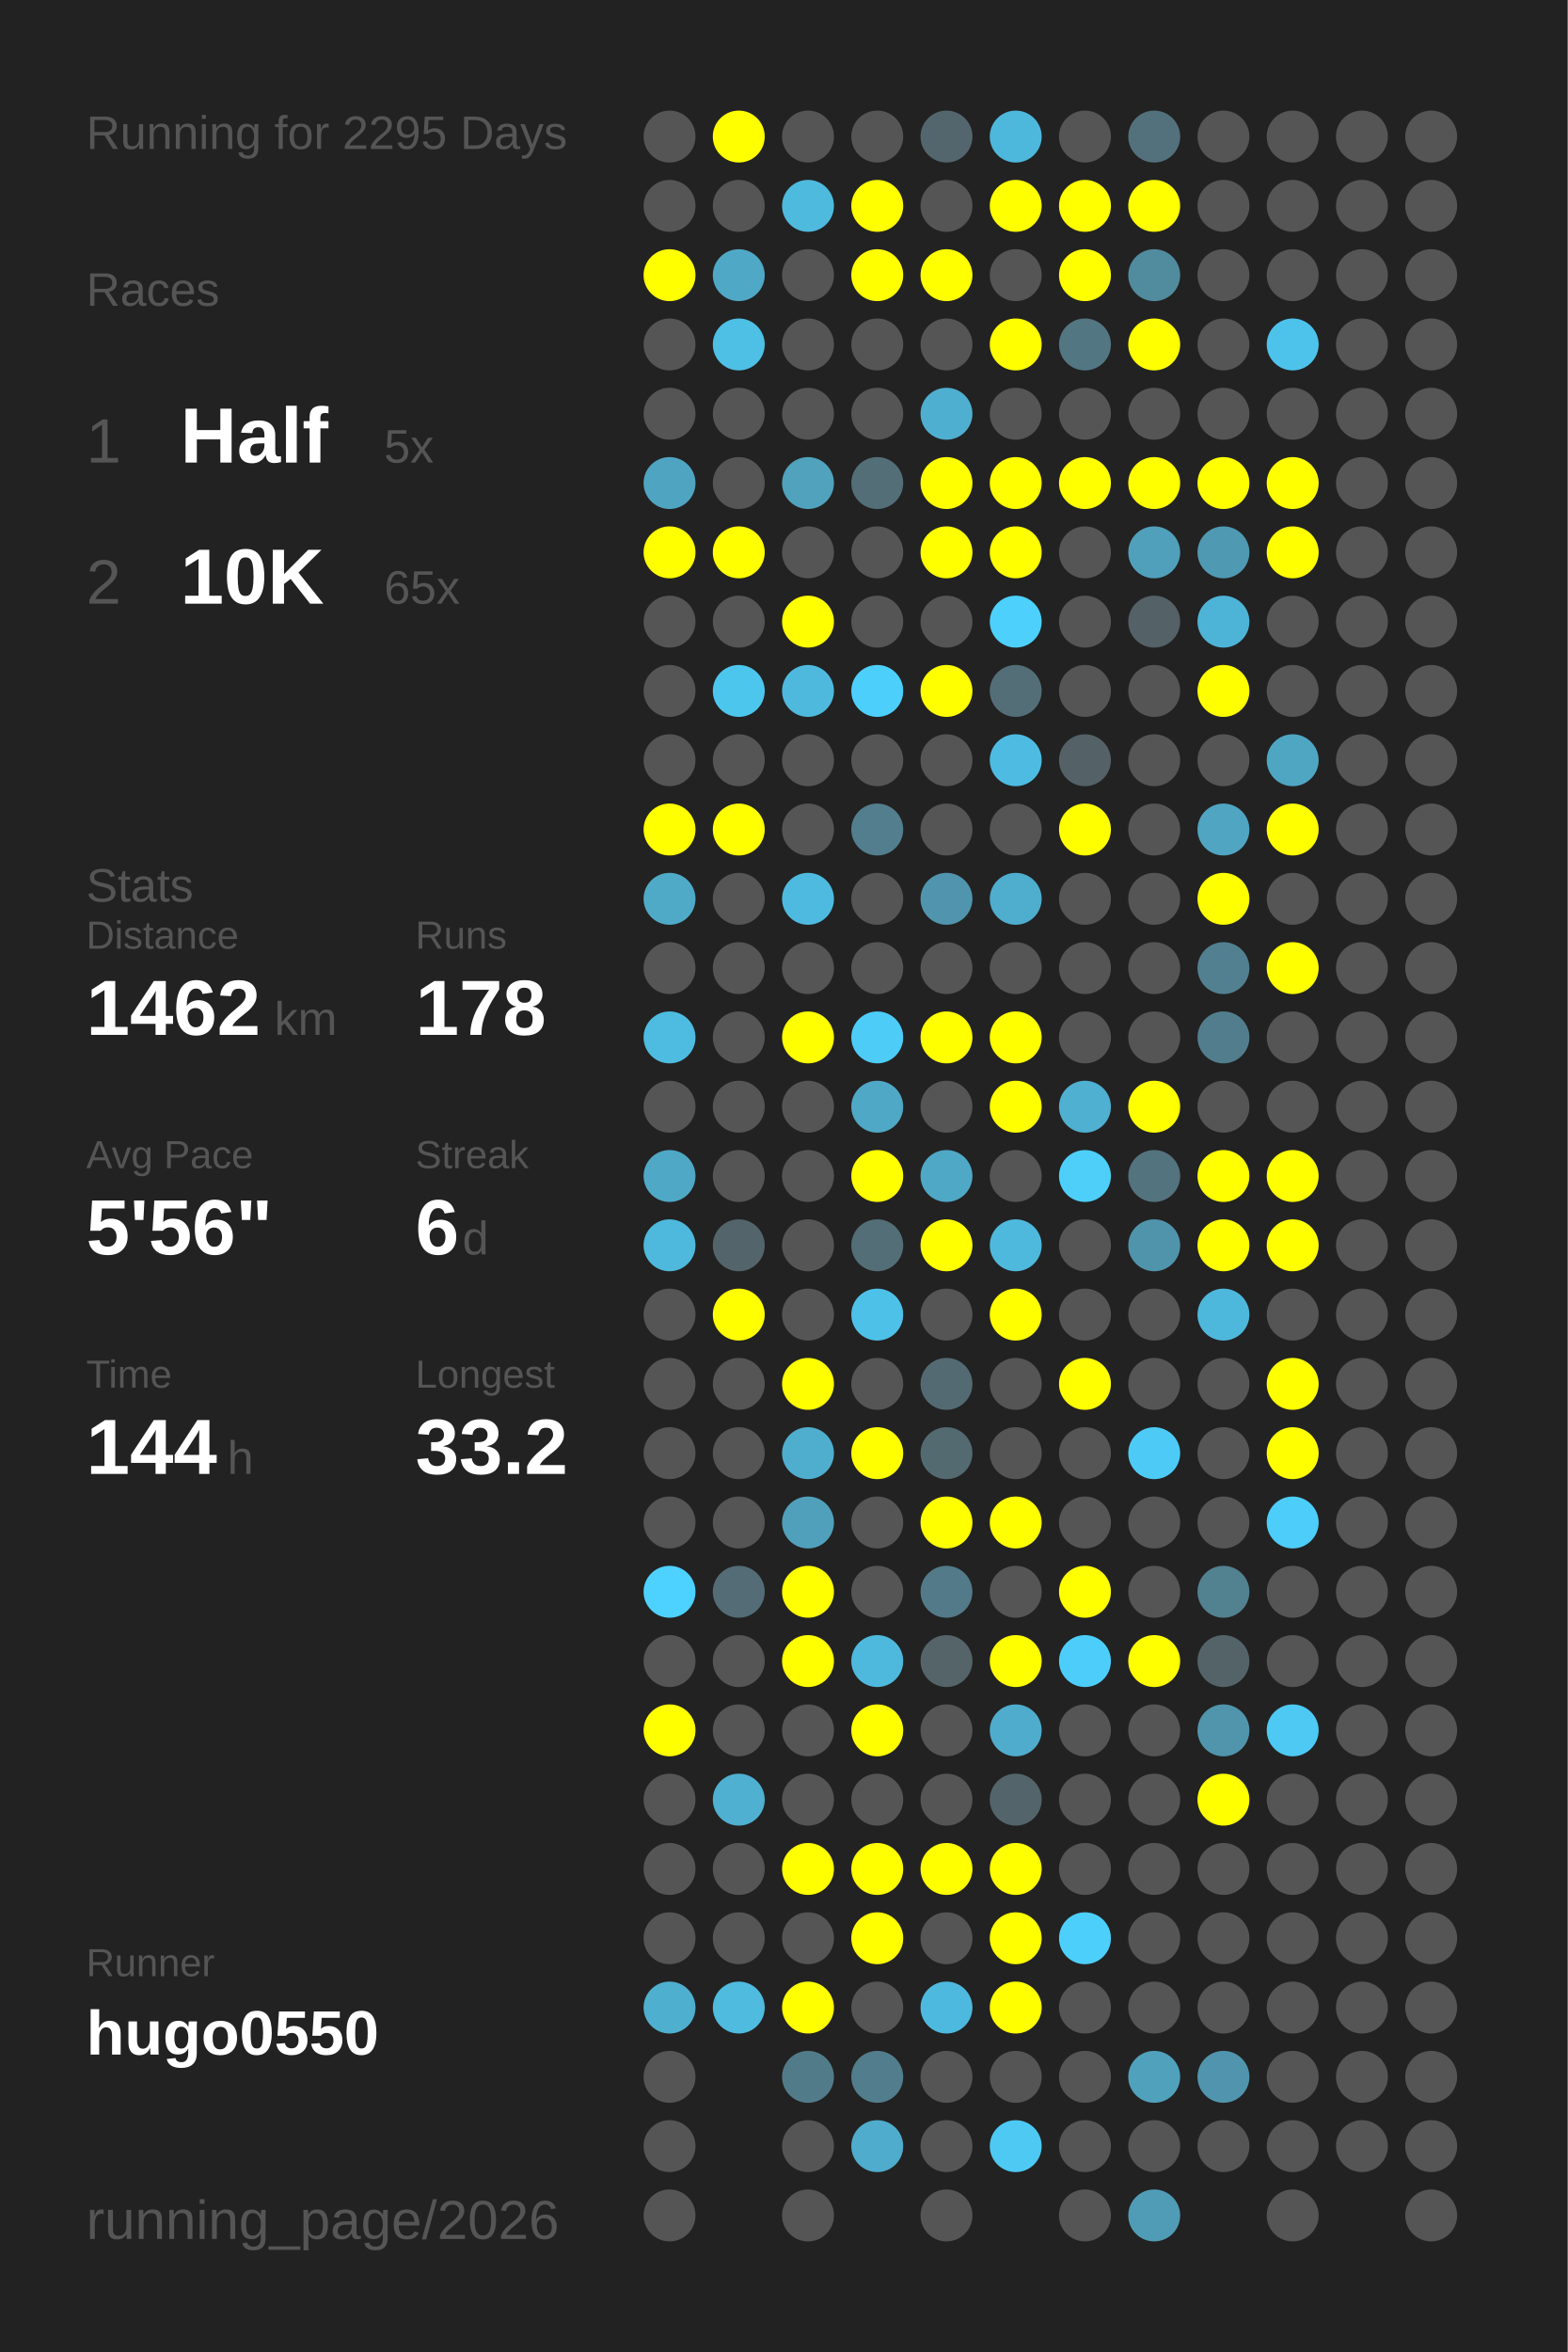
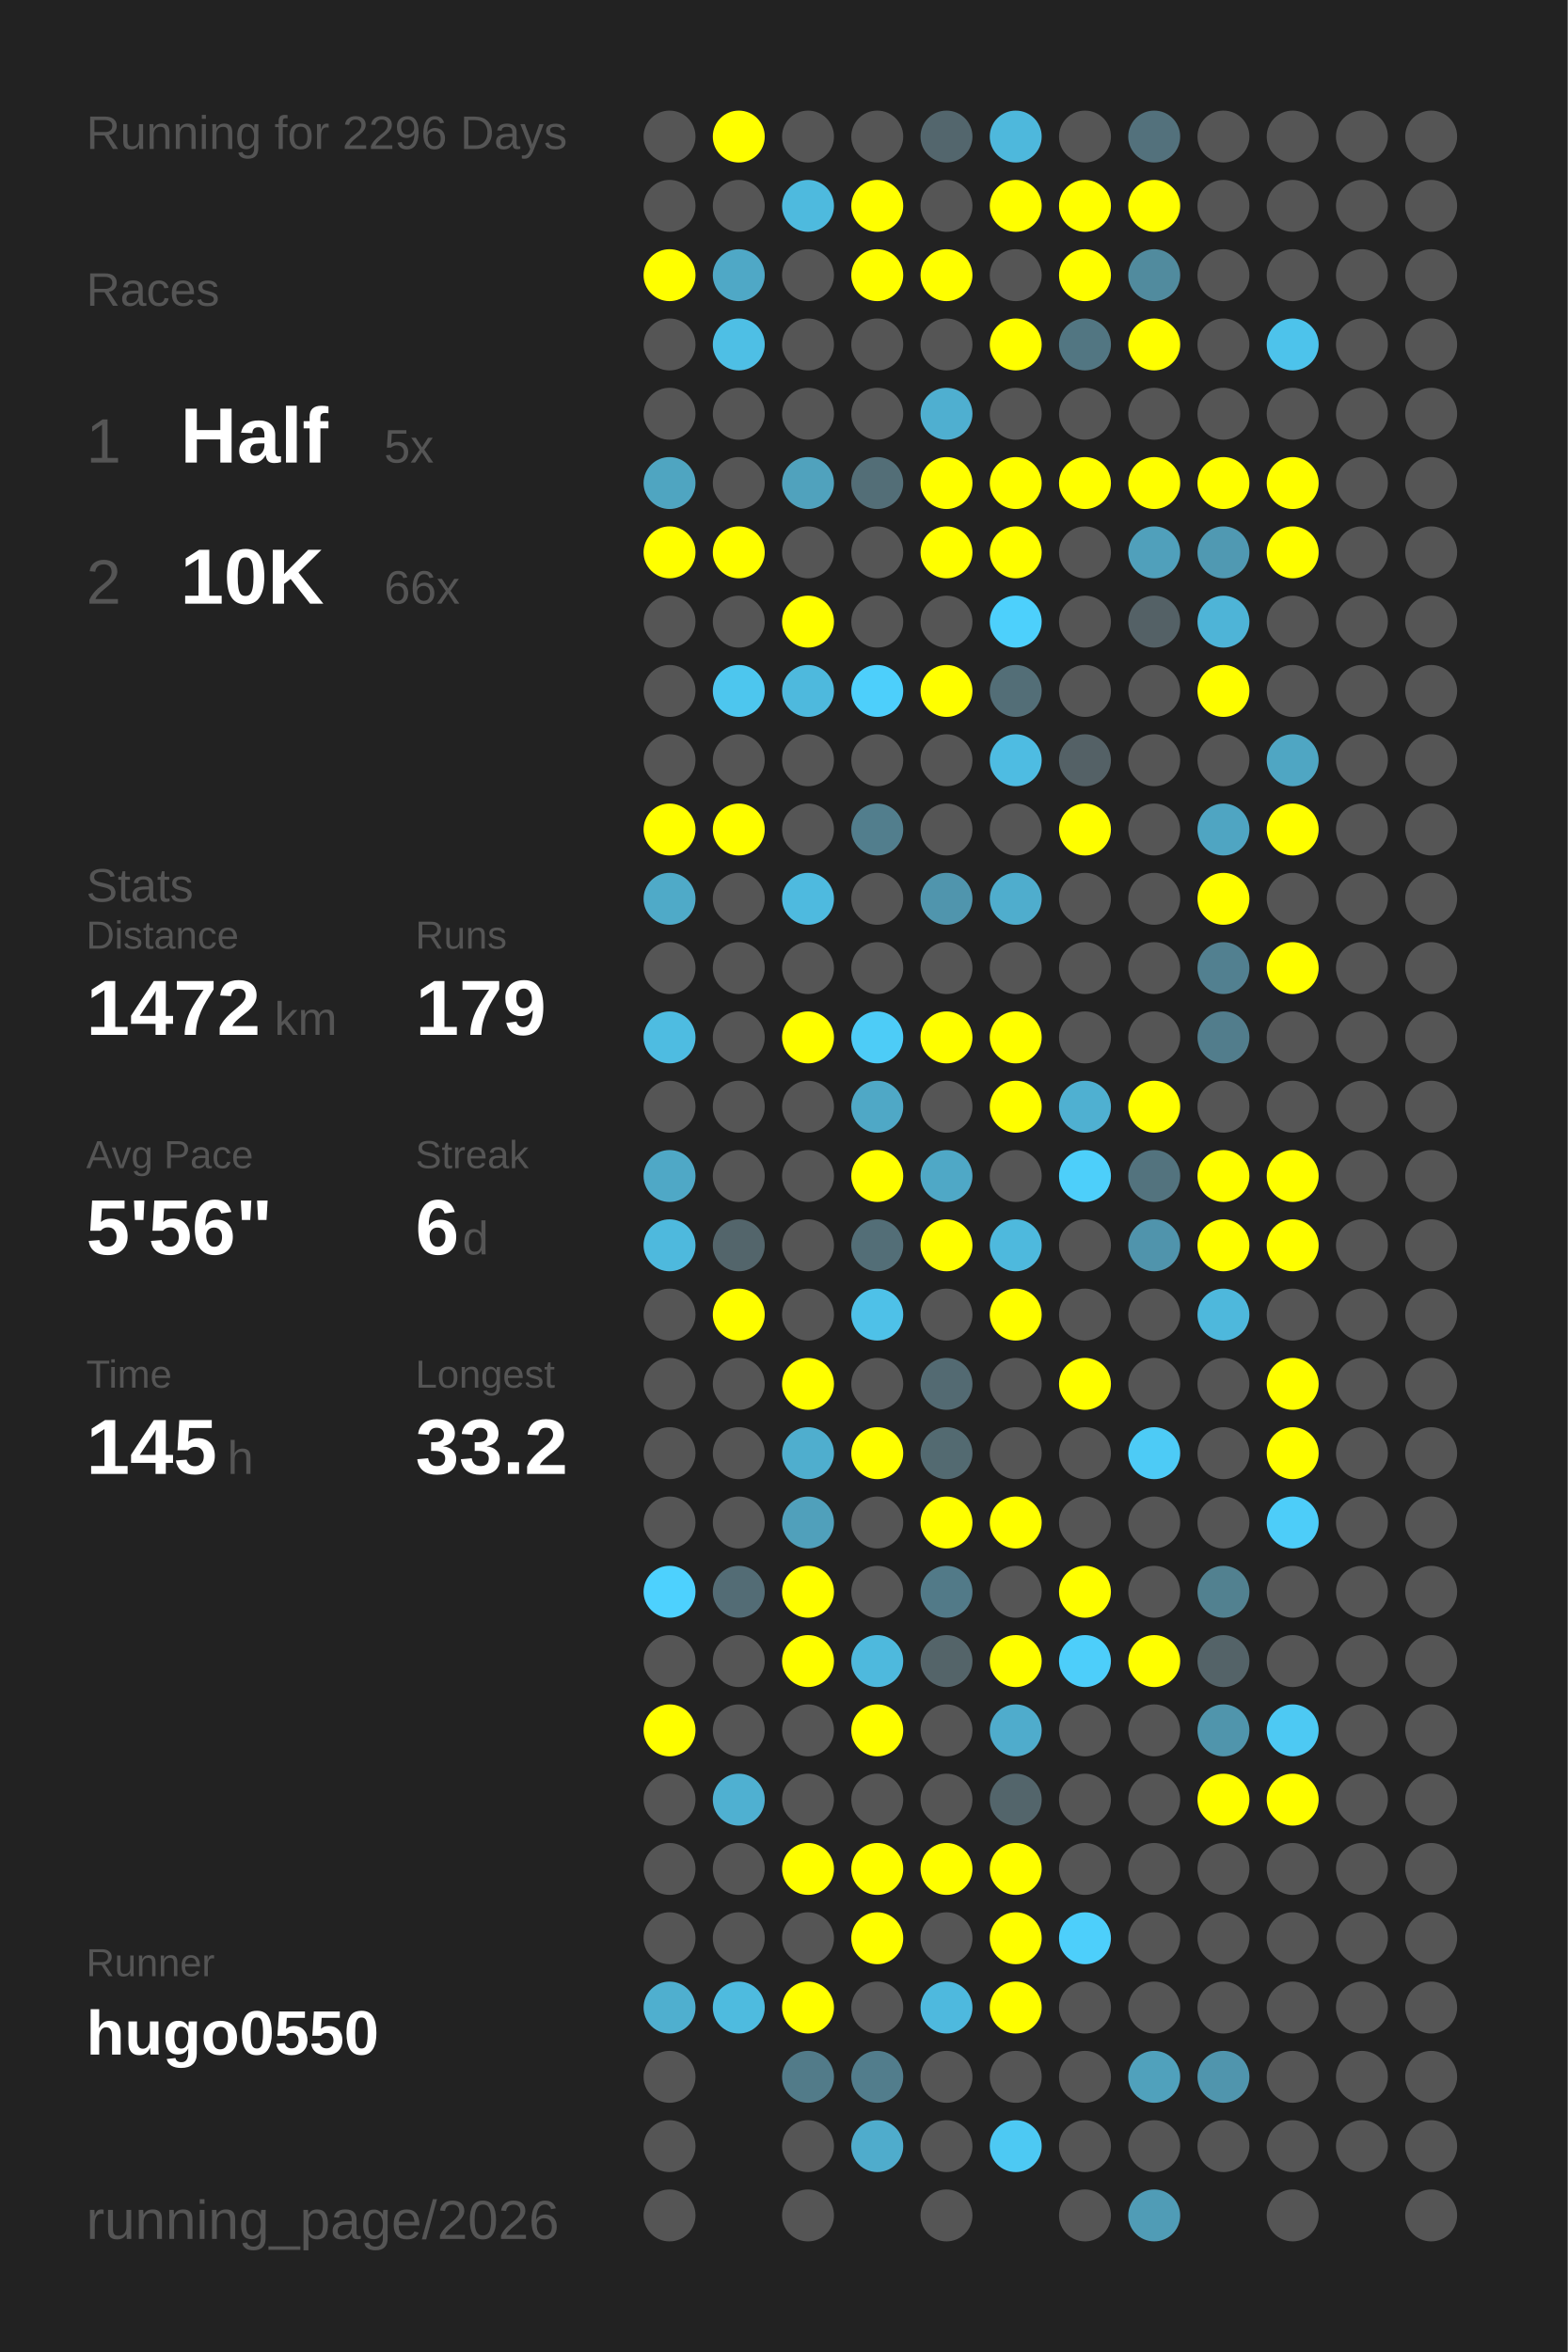
<svg xmlns="http://www.w3.org/2000/svg" baseProfile="full" height="300mm" version="1.1" viewBox="0,0,200,300" width="200mm">
  <defs />
  <rect fill="#222222" height="300" width="200" x="0" y="0" />
-   <text fill="#555555" style="font-size:6px; font-family:Arial;" x="11" y="19">Running for 2295 Days</text>
+   <text fill="#555555" style="font-size:6px; font-family:Arial;" x="11" y="19">Running for 2296 Days</text>
  <text fill="#555555" style="font-size:6px; font-family:Arial;" x="11" y="39">Races</text>
  <text fill="#555555" style="font-size:8px; font-family:Arial;" x="11" y="59">1</text>
  <text fill="#FFFFFF" style="font-size:10px; font-family:Arial; font-weight:bold;" x="23" y="59">Half</text>
  <text fill="#555555" style="font-size:6px; font-family:Arial;" x="49" y="59">5x</text>
  <text fill="#555555" style="font-size:8px; font-family:Arial;" x="11" y="77">2</text>
  <text fill="#FFFFFF" style="font-size:10px; font-family:Arial; font-weight:bold;" x="23" y="77">10K</text>
-   <text fill="#555555" style="font-size:6px; font-family:Arial;" x="49" y="77">65x</text>
+   <text fill="#555555" style="font-size:6px; font-family:Arial;" x="49" y="77">66x</text>
  <text fill="#555555" style="font-size:6px; font-family:Arial;" x="11" y="115">Stats</text>
  <text fill="#555555" style="font-size:5px; font-family:Arial;" x="11" y="121">Distance</text>
-   <text fill="#FFFFFF" style="font-size:10px; font-family:Arial; font-weight:bold;" x="11" y="132">1462</text>
+   <text fill="#FFFFFF" style="font-size:10px; font-family:Arial; font-weight:bold;" x="11" y="132">1472</text>
  <text fill="#555555" style="font-size:6px; font-family:Arial;" x="35" y="132">km</text>
  <text fill="#555555" style="font-size:5px; font-family:Arial;" x="53" y="121">Runs</text>
-   <text fill="#FFFFFF" style="font-size:10px; font-family:Arial; font-weight:bold;" x="53" y="132">178</text>
+   <text fill="#FFFFFF" style="font-size:10px; font-family:Arial; font-weight:bold;" x="53" y="132">179</text>
  <text fill="#555555" style="font-size:5px; font-family:Arial;" x="11" y="149">Avg Pace</text>
  <text fill="#FFFFFF" style="font-size:10px; font-family:Arial; font-weight:bold;" x="11" y="160">5'56"</text>
  <text fill="#555555" style="font-size:5px; font-family:Arial;" x="53" y="149">Streak</text>
  <text fill="#FFFFFF" style="font-size:10px; font-family:Arial; font-weight:bold;" x="53" y="160">6</text>
  <text fill="#555555" style="font-size:6px; font-family:Arial;" x="59" y="160">d</text>
  <text fill="#555555" style="font-size:5px; font-family:Arial;" x="11" y="177">Time</text>
-   <text fill="#FFFFFF" style="font-size:10px; font-family:Arial; font-weight:bold;" x="11" y="188">144</text>
+   <text fill="#FFFFFF" style="font-size:10px; font-family:Arial; font-weight:bold;" x="11" y="188">145</text>
  <text fill="#555555" style="font-size:6px; font-family:Arial;" x="29" y="188">h</text>
  <text fill="#555555" style="font-size:5px; font-family:Arial;" x="53" y="177">Longest</text>
  <text fill="#FFFFFF" style="font-size:10px; font-family:Arial; font-weight:bold;" x="53" y="188">33.2</text>
  <text fill="#555555" style="font-size:5px; font-family:Arial;" x="11" y="252.065">Runner</text>
  <text fill="#FFFFFF" style="font-size:8px; font-family:Arial; font-weight:bold;" x="11" y="262.065">hugo0550</text>
  <text fill="#555555" style="font-size:7px; font-family:Arial;" x="11" y="285.581">running_page/2026</text>
  <circle cx="85.417" cy="17.419" fill="#555555" r="3.312" />
  <circle cx="85.417" cy="26.258" fill="#555555" r="3.312" />
  <circle cx="85.417" cy="35.097" fill="#FFFF00" r="3.312" />
  <circle cx="85.417" cy="43.935" fill="#555555" r="3.312" />
  <circle cx="85.417" cy="52.774" fill="#555555" r="3.312" />
  <circle cx="85.417" cy="61.613" fill="#4fa5c1" r="3.312" />
  <circle cx="85.417" cy="70.452" fill="#FFFF00" r="3.312" />
  <circle cx="85.417" cy="79.29" fill="#555555" r="3.312" />
  <circle cx="85.417" cy="88.129" fill="#555555" r="3.312" />
  <circle cx="85.417" cy="96.968" fill="#555555" r="3.312" />
  <circle cx="85.417" cy="105.806" fill="#FFFF00" r="3.312" />
  <circle cx="85.417" cy="114.645" fill="#4faac8" r="3.312" />
  <circle cx="85.417" cy="123.484" fill="#555555" r="3.312" />
  <circle cx="85.417" cy="132.323" fill="#4ebce1" r="3.312" />
  <circle cx="85.417" cy="141.161" fill="#555555" r="3.312" />
  <circle cx="85.417" cy="150" fill="#4fa8c6" r="3.312" />
  <circle cx="85.417" cy="158.839" fill="#4eb9dd" r="3.312" />
  <circle cx="85.417" cy="167.677" fill="#555555" r="3.312" />
  <circle cx="85.417" cy="176.516" fill="#555555" r="3.312" />
  <circle cx="85.417" cy="185.355" fill="#555555" r="3.312" />
  <circle cx="85.417" cy="194.194" fill="#555555" r="3.312" />
  <circle cx="85.417" cy="203.032" fill="#4dd1fe" r="3.312" />
  <circle cx="85.417" cy="211.871" fill="#555555" r="3.312" />
  <circle cx="85.417" cy="220.71" fill="#FFFF00" r="3.312" />
  <circle cx="85.417" cy="229.548" fill="#555555" r="3.312" />
  <circle cx="85.417" cy="238.387" fill="#555555" r="3.312" />
  <circle cx="85.417" cy="247.226" fill="#555555" r="3.312" />
  <circle cx="85.417" cy="256.065" fill="#4fafcf" r="3.312" />
  <circle cx="85.417" cy="264.903" fill="#555555" r="3.312" />
  <circle cx="85.417" cy="273.742" fill="#555555" r="3.312" />
  <circle cx="85.417" cy="282.581" fill="#555555" r="3.312" />
  <circle cx="94.25" cy="17.419" fill="#FFFF00" r="3.312" />
  <circle cx="94.25" cy="26.258" fill="#555555" r="3.312" />
  <circle cx="94.25" cy="35.097" fill="#4fa8c6" r="3.312" />
  <circle cx="94.25" cy="43.935" fill="#4ebfe5" r="3.312" />
  <circle cx="94.25" cy="52.774" fill="#555555" r="3.312" />
  <circle cx="94.25" cy="61.613" fill="#555555" r="3.312" />
  <circle cx="94.25" cy="70.452" fill="#FFFF00" r="3.312" />
  <circle cx="94.25" cy="79.29" fill="#555555" r="3.312" />
  <circle cx="94.25" cy="88.129" fill="#4dc6ee" r="3.312" />
  <circle cx="94.25" cy="96.968" fill="#555555" r="3.312" />
  <circle cx="94.25" cy="105.806" fill="#FFFF00" r="3.312" />
  <circle cx="94.25" cy="114.645" fill="#555555" r="3.312" />
  <circle cx="94.25" cy="123.484" fill="#555555" r="3.312" />
  <circle cx="94.25" cy="132.323" fill="#555555" r="3.312" />
  <circle cx="94.25" cy="141.161" fill="#555555" r="3.312" />
  <circle cx="94.25" cy="150" fill="#555555" r="3.312" />
  <circle cx="94.25" cy="158.839" fill="#53656b" r="3.312" />
  <circle cx="94.25" cy="167.677" fill="#FFFF00" r="3.312" />
  <circle cx="94.25" cy="176.516" fill="#555555" r="3.312" />
  <circle cx="94.25" cy="185.355" fill="#555555" r="3.312" />
  <circle cx="94.25" cy="194.194" fill="#555555" r="3.312" />
  <circle cx="94.25" cy="203.032" fill="#536c75" r="3.312" />
  <circle cx="94.25" cy="211.871" fill="#555555" r="3.312" />
  <circle cx="94.25" cy="220.71" fill="#555555" r="3.312" />
  <circle cx="94.25" cy="229.548" fill="#4fb0d1" r="3.312" />
  <circle cx="94.25" cy="238.387" fill="#555555" r="3.312" />
  <circle cx="94.25" cy="247.226" fill="#555555" r="3.312" />
  <circle cx="94.25" cy="256.065" fill="#4ebbdf" r="3.312" />
  <circle cx="103.083" cy="17.419" fill="#555555" r="3.312" />
  <circle cx="103.083" cy="26.258" fill="#4ebade" r="3.312" />
  <circle cx="103.083" cy="35.097" fill="#555555" r="3.312" />
  <circle cx="103.083" cy="43.935" fill="#555555" r="3.312" />
  <circle cx="103.083" cy="52.774" fill="#555555" r="3.312" />
  <circle cx="103.083" cy="61.613" fill="#50a2bd" r="3.312" />
  <circle cx="103.083" cy="70.452" fill="#555555" r="3.312" />
  <circle cx="103.083" cy="79.29" fill="#FFFF00" r="3.312" />
  <circle cx="103.083" cy="88.129" fill="#4eb9dd" r="3.312" />
  <circle cx="103.083" cy="96.968" fill="#555555" r="3.312" />
  <circle cx="103.083" cy="105.806" fill="#555555" r="3.312" />
  <circle cx="103.083" cy="114.645" fill="#4ebadf" r="3.312" />
  <circle cx="103.083" cy="123.484" fill="#555555" r="3.312" />
  <circle cx="103.083" cy="132.323" fill="#FFFF00" r="3.312" />
  <circle cx="103.083" cy="141.161" fill="#555555" r="3.312" />
  <circle cx="103.083" cy="150" fill="#555555" r="3.312" />
  <circle cx="103.083" cy="158.839" fill="#555555" r="3.312" />
  <circle cx="103.083" cy="167.677" fill="#555555" r="3.312" />
  <circle cx="103.083" cy="176.516" fill="#FFFF00" r="3.312" />
  <circle cx="103.083" cy="185.355" fill="#4faece" r="3.312" />
  <circle cx="103.083" cy="194.194" fill="#50a0bb" r="3.312" />
  <circle cx="103.083" cy="203.032" fill="#FFFF00" r="3.312" />
  <circle cx="103.083" cy="211.871" fill="#FFFF00" r="3.312" />
  <circle cx="103.083" cy="220.71" fill="#555555" r="3.312" />
  <circle cx="103.083" cy="229.548" fill="#555555" r="3.312" />
  <circle cx="103.083" cy="238.387" fill="#FFFF00" r="3.312" />
  <circle cx="103.083" cy="247.226" fill="#555555" r="3.312" />
  <circle cx="103.083" cy="256.065" fill="#FFFF00" r="3.312" />
  <circle cx="103.083" cy="264.903" fill="#527b89" r="3.312" />
  <circle cx="103.083" cy="273.742" fill="#555555" r="3.312" />
  <circle cx="103.083" cy="282.581" fill="#555555" r="3.312" />
  <circle cx="111.917" cy="17.419" fill="#555555" r="3.312" />
  <circle cx="111.917" cy="26.258" fill="#FFFF00" r="3.312" />
  <circle cx="111.917" cy="35.097" fill="#FFFF00" r="3.312" />
  <circle cx="111.917" cy="43.935" fill="#555555" r="3.312" />
  <circle cx="111.917" cy="52.774" fill="#555555" r="3.312" />
  <circle cx="111.917" cy="61.613" fill="#536e77" r="3.312" />
  <circle cx="111.917" cy="70.452" fill="#555555" r="3.312" />
  <circle cx="111.917" cy="79.29" fill="#555555" r="3.312" />
  <circle cx="111.917" cy="88.129" fill="#4dcffb" r="3.312" />
  <circle cx="111.917" cy="96.968" fill="#555555" r="3.312" />
  <circle cx="111.917" cy="105.806" fill="#527e8d" r="3.312" />
  <circle cx="111.917" cy="114.645" fill="#555555" r="3.312" />
  <circle cx="111.917" cy="123.484" fill="#555555" r="3.312" />
  <circle cx="111.917" cy="132.323" fill="#4dccf7" r="3.312" />
  <circle cx="111.917" cy="141.161" fill="#4fa8c6" r="3.312" />
  <circle cx="111.917" cy="150" fill="#FFFF00" r="3.312" />
  <circle cx="111.917" cy="158.839" fill="#536e77" r="3.312" />
  <circle cx="111.917" cy="167.677" fill="#4ec1e8" r="3.312" />
  <circle cx="111.917" cy="176.516" fill="#555555" r="3.312" />
  <circle cx="111.917" cy="185.355" fill="#FFFF00" r="3.312" />
  <circle cx="111.917" cy="194.194" fill="#555555" r="3.312" />
  <circle cx="111.917" cy="203.032" fill="#555555" r="3.312" />
  <circle cx="111.917" cy="211.871" fill="#4eb9dd" r="3.312" />
  <circle cx="111.917" cy="220.71" fill="#FFFF00" r="3.312" />
  <circle cx="111.917" cy="229.548" fill="#555555" r="3.312" />
  <circle cx="111.917" cy="238.387" fill="#FFFF00" r="3.312" />
  <circle cx="111.917" cy="247.226" fill="#FFFF00" r="3.312" />
  <circle cx="111.917" cy="256.065" fill="#555555" r="3.312" />
  <circle cx="111.917" cy="264.903" fill="#527d8c" r="3.312" />
  <circle cx="111.917" cy="273.742" fill="#4faccc" r="3.312" />
  <circle cx="120.75" cy="17.419" fill="#53666d" r="3.312" />
  <circle cx="120.75" cy="26.258" fill="#555555" r="3.312" />
  <circle cx="120.75" cy="35.097" fill="#FFFF00" r="3.312" />
  <circle cx="120.75" cy="43.935" fill="#555555" r="3.312" />
  <circle cx="120.75" cy="52.774" fill="#4fafd0" r="3.312" />
  <circle cx="120.75" cy="61.613" fill="#FFFF00" r="3.312" />
  <circle cx="120.75" cy="70.452" fill="#FFFF00" r="3.312" />
  <circle cx="120.75" cy="79.29" fill="#555555" r="3.312" />
  <circle cx="120.75" cy="88.129" fill="#FFFF00" r="3.312" />
  <circle cx="120.75" cy="96.968" fill="#555555" r="3.312" />
  <circle cx="120.75" cy="105.806" fill="#555555" r="3.312" />
  <circle cx="120.75" cy="114.645" fill="#5095ad" r="3.312" />
  <circle cx="120.75" cy="123.484" fill="#555555" r="3.312" />
  <circle cx="120.75" cy="132.323" fill="#FFFF00" r="3.312" />
  <circle cx="120.75" cy="141.161" fill="#555555" r="3.312" />
  <circle cx="120.75" cy="150" fill="#4fa8c6" r="3.312" />
  <circle cx="120.75" cy="158.839" fill="#FFFF00" r="3.312" />
  <circle cx="120.75" cy="167.677" fill="#555555" r="3.312" />
  <circle cx="120.75" cy="176.516" fill="#536a72" r="3.312" />
  <circle cx="120.75" cy="185.355" fill="#536a71" r="3.312" />
  <circle cx="120.75" cy="194.194" fill="#FFFF00" r="3.312" />
  <circle cx="120.75" cy="203.032" fill="#527a88" r="3.312" />
  <circle cx="120.75" cy="211.871" fill="#546469" r="3.312" />
  <circle cx="120.75" cy="220.71" fill="#555555" r="3.312" />
  <circle cx="120.75" cy="229.548" fill="#555555" r="3.312" />
  <circle cx="120.75" cy="238.387" fill="#FFFF00" r="3.312" />
  <circle cx="120.75" cy="247.226" fill="#555555" r="3.312" />
  <circle cx="120.75" cy="256.065" fill="#4eb9de" r="3.312" />
  <circle cx="120.75" cy="264.903" fill="#555555" r="3.312" />
  <circle cx="120.75" cy="273.742" fill="#555555" r="3.312" />
  <circle cx="120.75" cy="282.581" fill="#555555" r="3.312" />
  <circle cx="129.583" cy="17.419" fill="#4eb8dc" r="3.312" />
  <circle cx="129.583" cy="26.258" fill="#FFFF00" r="3.312" />
  <circle cx="129.583" cy="35.097" fill="#555555" r="3.312" />
  <circle cx="129.583" cy="43.935" fill="#FFFF00" r="3.312" />
  <circle cx="129.583" cy="52.774" fill="#555555" r="3.312" />
  <circle cx="129.583" cy="61.613" fill="#FFFF00" r="3.312" />
  <circle cx="129.583" cy="70.452" fill="#FFFF00" r="3.312" />
  <circle cx="129.583" cy="79.29" fill="#4dd0fc" r="3.312" />
  <circle cx="129.583" cy="88.129" fill="#536e77" r="3.312" />
  <circle cx="129.583" cy="96.968" fill="#4ebce2" r="3.312" />
  <circle cx="129.583" cy="105.806" fill="#555555" r="3.312" />
  <circle cx="129.583" cy="114.645" fill="#4fadcd" r="3.312" />
  <circle cx="129.583" cy="123.484" fill="#555555" r="3.312" />
  <circle cx="129.583" cy="132.323" fill="#FFFF00" r="3.312" />
  <circle cx="129.583" cy="141.161" fill="#FFFF00" r="3.312" />
  <circle cx="129.583" cy="150" fill="#555555" r="3.312" />
  <circle cx="129.583" cy="158.839" fill="#4eb9dd" r="3.312" />
  <circle cx="129.583" cy="167.677" fill="#FFFF00" r="3.312" />
  <circle cx="129.583" cy="176.516" fill="#555555" r="3.312" />
  <circle cx="129.583" cy="185.355" fill="#555555" r="3.312" />
  <circle cx="129.583" cy="194.194" fill="#FFFF00" r="3.312" />
  <circle cx="129.583" cy="203.032" fill="#555555" r="3.312" />
  <circle cx="129.583" cy="211.871" fill="#FFFF00" r="3.312" />
  <circle cx="129.583" cy="220.71" fill="#4faccc" r="3.312" />
  <circle cx="129.583" cy="229.548" fill="#53656b" r="3.312" />
  <circle cx="129.583" cy="238.387" fill="#FFFF00" r="3.312" />
  <circle cx="129.583" cy="247.226" fill="#FFFF00" r="3.312" />
  <circle cx="129.583" cy="256.065" fill="#FFFF00" r="3.312" />
  <circle cx="129.583" cy="264.903" fill="#555555" r="3.312" />
  <circle cx="129.583" cy="273.742" fill="#4dc9f3" r="3.312" />
  <circle cx="138.417" cy="17.419" fill="#555555" r="3.312" />
  <circle cx="138.417" cy="26.258" fill="#FFFF00" r="3.312" />
  <circle cx="138.417" cy="35.097" fill="#FFFF00" r="3.312" />
  <circle cx="138.417" cy="43.935" fill="#527682" r="3.312" />
  <circle cx="138.417" cy="52.774" fill="#555555" r="3.312" />
  <circle cx="138.417" cy="61.613" fill="#FFFF00" r="3.312" />
  <circle cx="138.417" cy="70.452" fill="#555555" r="3.312" />
  <circle cx="138.417" cy="79.29" fill="#555555" r="3.312" />
  <circle cx="138.417" cy="88.129" fill="#555555" r="3.312" />
  <circle cx="138.417" cy="96.968" fill="#546166" r="3.312" />
  <circle cx="138.417" cy="105.806" fill="#FFFF00" r="3.312" />
  <circle cx="138.417" cy="114.645" fill="#555555" r="3.312" />
  <circle cx="138.417" cy="123.484" fill="#555555" r="3.312" />
  <circle cx="138.417" cy="132.323" fill="#555555" r="3.312" />
  <circle cx="138.417" cy="141.161" fill="#4fb0d1" r="3.312" />
  <circle cx="138.417" cy="150" fill="#4dcffa" r="3.312" />
  <circle cx="138.417" cy="158.839" fill="#555555" r="3.312" />
  <circle cx="138.417" cy="167.677" fill="#555555" r="3.312" />
  <circle cx="138.417" cy="176.516" fill="#FFFF00" r="3.312" />
  <circle cx="138.417" cy="185.355" fill="#555555" r="3.312" />
  <circle cx="138.417" cy="194.194" fill="#555555" r="3.312" />
  <circle cx="138.417" cy="203.032" fill="#FFFF00" r="3.312" />
  <circle cx="138.417" cy="211.871" fill="#4dcefa" r="3.312" />
  <circle cx="138.417" cy="220.71" fill="#555555" r="3.312" />
  <circle cx="138.417" cy="229.548" fill="#555555" r="3.312" />
  <circle cx="138.417" cy="238.387" fill="#555555" r="3.312" />
  <circle cx="138.417" cy="247.226" fill="#4dcffb" r="3.312" />
  <circle cx="138.417" cy="256.065" fill="#555555" r="3.312" />
  <circle cx="138.417" cy="264.903" fill="#555555" r="3.312" />
  <circle cx="138.417" cy="273.742" fill="#555555" r="3.312" />
  <circle cx="138.417" cy="282.581" fill="#555555" r="3.312" />
  <circle cx="147.25" cy="17.419" fill="#53717c" r="3.312" />
  <circle cx="147.25" cy="26.258" fill="#FFFF00" r="3.312" />
  <circle cx="147.25" cy="35.097" fill="#518b9e" r="3.312" />
  <circle cx="147.25" cy="43.935" fill="#FFFF00" r="3.312" />
  <circle cx="147.25" cy="52.774" fill="#555555" r="3.312" />
  <circle cx="147.25" cy="61.613" fill="#FFFF00" r="3.312" />
  <circle cx="147.25" cy="70.452" fill="#50a0bb" r="3.312" />
  <circle cx="147.25" cy="79.29" fill="#546166" r="3.312" />
  <circle cx="147.25" cy="88.129" fill="#555555" r="3.312" />
  <circle cx="147.25" cy="96.968" fill="#555555" r="3.312" />
  <circle cx="147.25" cy="105.806" fill="#555555" r="3.312" />
  <circle cx="147.25" cy="114.645" fill="#555555" r="3.312" />
  <circle cx="147.25" cy="123.484" fill="#555555" r="3.312" />
  <circle cx="147.25" cy="132.323" fill="#555555" r="3.312" />
  <circle cx="147.25" cy="141.161" fill="#FFFF00" r="3.312" />
  <circle cx="147.25" cy="150" fill="#53737e" r="3.312" />
  <circle cx="147.25" cy="158.839" fill="#5094ac" r="3.312" />
  <circle cx="147.25" cy="167.677" fill="#555555" r="3.312" />
  <circle cx="147.25" cy="176.516" fill="#555555" r="3.312" />
  <circle cx="147.25" cy="185.355" fill="#4dcbf6" r="3.312" />
  <circle cx="147.25" cy="194.194" fill="#555555" r="3.312" />
  <circle cx="147.25" cy="203.032" fill="#555555" r="3.312" />
  <circle cx="147.25" cy="211.871" fill="#FFFF00" r="3.312" />
  <circle cx="147.25" cy="220.71" fill="#555555" r="3.312" />
  <circle cx="147.25" cy="229.548" fill="#555555" r="3.312" />
  <circle cx="147.25" cy="238.387" fill="#555555" r="3.312" />
  <circle cx="147.25" cy="247.226" fill="#555555" r="3.312" />
  <circle cx="147.25" cy="256.065" fill="#555555" r="3.312" />
  <circle cx="147.25" cy="264.903" fill="#50a1bc" r="3.312" />
  <circle cx="147.25" cy="273.742" fill="#555555" r="3.312" />
  <circle cx="147.25" cy="282.581" fill="#509cb6" r="3.312" />
  <circle cx="156.083" cy="17.419" fill="#555555" r="3.312" />
  <circle cx="156.083" cy="26.258" fill="#555555" r="3.312" />
  <circle cx="156.083" cy="35.097" fill="#555555" r="3.312" />
  <circle cx="156.083" cy="43.935" fill="#555555" r="3.312" />
  <circle cx="156.083" cy="52.774" fill="#555555" r="3.312" />
  <circle cx="156.083" cy="61.613" fill="#FFFF00" r="3.312" />
  <circle cx="156.083" cy="70.452" fill="#5099b2" r="3.312" />
  <circle cx="156.083" cy="79.29" fill="#4eb4d7" r="3.312" />
  <circle cx="156.083" cy="88.129" fill="#FFFF00" r="3.312" />
  <circle cx="156.083" cy="96.968" fill="#555555" r="3.312" />
  <circle cx="156.083" cy="105.806" fill="#4fa5c2" r="3.312" />
  <circle cx="156.083" cy="114.645" fill="#FFFF00" r="3.312" />
  <circle cx="156.083" cy="123.484" fill="#528090" r="3.312" />
  <circle cx="156.083" cy="132.323" fill="#527d8c" r="3.312" />
  <circle cx="156.083" cy="141.161" fill="#555555" r="3.312" />
  <circle cx="156.083" cy="150" fill="#FFFF00" r="3.312" />
  <circle cx="156.083" cy="158.839" fill="#FFFF00" r="3.312" />
  <circle cx="156.083" cy="167.677" fill="#4eb8dc" r="3.312" />
  <circle cx="156.083" cy="176.516" fill="#555555" r="3.312" />
  <circle cx="156.083" cy="185.355" fill="#555555" r="3.312" />
  <circle cx="156.083" cy="194.194" fill="#555555" r="3.312" />
  <circle cx="156.083" cy="203.032" fill="#528190" r="3.312" />
  <circle cx="156.083" cy="211.871" fill="#546368" r="3.312" />
  <circle cx="156.083" cy="220.71" fill="#5095ac" r="3.312" />
  <circle cx="156.083" cy="229.548" fill="#FFFF00" r="3.312" />
  <circle cx="156.083" cy="238.387" fill="#555555" r="3.312" />
  <circle cx="156.083" cy="247.226" fill="#555555" r="3.312" />
  <circle cx="156.083" cy="256.065" fill="#555555" r="3.312" />
  <circle cx="156.083" cy="264.903" fill="#5095ad" r="3.312" />
  <circle cx="156.083" cy="273.742" fill="#555555" r="3.312" />
  <circle cx="164.917" cy="17.419" fill="#555555" r="3.312" />
  <circle cx="164.917" cy="26.258" fill="#555555" r="3.312" />
  <circle cx="164.917" cy="35.097" fill="#555555" r="3.312" />
  <circle cx="164.917" cy="43.935" fill="#4dc3eb" r="3.312" />
  <circle cx="164.917" cy="52.774" fill="#555555" r="3.312" />
  <circle cx="164.917" cy="61.613" fill="#FFFF00" r="3.312" />
  <circle cx="164.917" cy="70.452" fill="#FFFF00" r="3.312" />
  <circle cx="164.917" cy="79.29" fill="#555555" r="3.312" />
  <circle cx="164.917" cy="88.129" fill="#555555" r="3.312" />
  <circle cx="164.917" cy="96.968" fill="#4fa6c3" r="3.312" />
  <circle cx="164.917" cy="105.806" fill="#FFFF00" r="3.312" />
  <circle cx="164.917" cy="114.645" fill="#555555" r="3.312" />
  <circle cx="164.917" cy="123.484" fill="#FFFF00" r="3.312" />
  <circle cx="164.917" cy="132.323" fill="#555555" r="3.312" />
  <circle cx="164.917" cy="141.161" fill="#555555" r="3.312" />
  <circle cx="164.917" cy="150" fill="#FFFF00" r="3.312" />
  <circle cx="164.917" cy="158.839" fill="#FFFF00" r="3.312" />
  <circle cx="164.917" cy="167.677" fill="#555555" r="3.312" />
  <circle cx="164.917" cy="176.516" fill="#FFFF00" r="3.312" />
  <circle cx="164.917" cy="185.355" fill="#FFFF00" r="3.312" />
  <circle cx="164.917" cy="194.194" fill="#4dcdf9" r="3.312" />
  <circle cx="164.917" cy="203.032" fill="#555555" r="3.312" />
  <circle cx="164.917" cy="211.871" fill="#555555" r="3.312" />
  <circle cx="164.917" cy="220.71" fill="#4dc9f3" r="3.312" />
-   <circle cx="164.917" cy="229.548" fill="#555555" r="3.312" />
+   <circle cx="164.917" cy="229.548" fill="#FFFF00" r="3.312" />
  <circle cx="164.917" cy="238.387" fill="#555555" r="3.312" />
  <circle cx="164.917" cy="247.226" fill="#555555" r="3.312" />
  <circle cx="164.917" cy="256.065" fill="#555555" r="3.312" />
  <circle cx="164.917" cy="264.903" fill="#555555" r="3.312" />
  <circle cx="164.917" cy="273.742" fill="#555555" r="3.312" />
  <circle cx="164.917" cy="282.581" fill="#555555" r="3.312" />
  <circle cx="173.75" cy="17.419" fill="#555555" r="3.312" />
  <circle cx="173.75" cy="26.258" fill="#555555" r="3.312" />
  <circle cx="173.75" cy="35.097" fill="#555555" r="3.312" />
  <circle cx="173.75" cy="43.935" fill="#555555" r="3.312" />
  <circle cx="173.75" cy="52.774" fill="#555555" r="3.312" />
  <circle cx="173.75" cy="61.613" fill="#555555" r="3.312" />
  <circle cx="173.75" cy="70.452" fill="#555555" r="3.312" />
  <circle cx="173.75" cy="79.29" fill="#555555" r="3.312" />
  <circle cx="173.75" cy="88.129" fill="#555555" r="3.312" />
  <circle cx="173.75" cy="96.968" fill="#555555" r="3.312" />
  <circle cx="173.75" cy="105.806" fill="#555555" r="3.312" />
  <circle cx="173.75" cy="114.645" fill="#555555" r="3.312" />
  <circle cx="173.75" cy="123.484" fill="#555555" r="3.312" />
  <circle cx="173.75" cy="132.323" fill="#555555" r="3.312" />
  <circle cx="173.75" cy="141.161" fill="#555555" r="3.312" />
  <circle cx="173.75" cy="150" fill="#555555" r="3.312" />
  <circle cx="173.75" cy="158.839" fill="#555555" r="3.312" />
  <circle cx="173.75" cy="167.677" fill="#555555" r="3.312" />
  <circle cx="173.75" cy="176.516" fill="#555555" r="3.312" />
  <circle cx="173.75" cy="185.355" fill="#555555" r="3.312" />
  <circle cx="173.75" cy="194.194" fill="#555555" r="3.312" />
  <circle cx="173.75" cy="203.032" fill="#555555" r="3.312" />
  <circle cx="173.75" cy="211.871" fill="#555555" r="3.312" />
  <circle cx="173.75" cy="220.71" fill="#555555" r="3.312" />
  <circle cx="173.75" cy="229.548" fill="#555555" r="3.312" />
  <circle cx="173.75" cy="238.387" fill="#555555" r="3.312" />
  <circle cx="173.75" cy="247.226" fill="#555555" r="3.312" />
  <circle cx="173.75" cy="256.065" fill="#555555" r="3.312" />
  <circle cx="173.75" cy="264.903" fill="#555555" r="3.312" />
  <circle cx="173.75" cy="273.742" fill="#555555" r="3.312" />
  <circle cx="182.583" cy="17.419" fill="#555555" r="3.312" />
  <circle cx="182.583" cy="26.258" fill="#555555" r="3.312" />
  <circle cx="182.583" cy="35.097" fill="#555555" r="3.312" />
  <circle cx="182.583" cy="43.935" fill="#555555" r="3.312" />
  <circle cx="182.583" cy="52.774" fill="#555555" r="3.312" />
  <circle cx="182.583" cy="61.613" fill="#555555" r="3.312" />
  <circle cx="182.583" cy="70.452" fill="#555555" r="3.312" />
  <circle cx="182.583" cy="79.29" fill="#555555" r="3.312" />
  <circle cx="182.583" cy="88.129" fill="#555555" r="3.312" />
  <circle cx="182.583" cy="96.968" fill="#555555" r="3.312" />
  <circle cx="182.583" cy="105.806" fill="#555555" r="3.312" />
  <circle cx="182.583" cy="114.645" fill="#555555" r="3.312" />
  <circle cx="182.583" cy="123.484" fill="#555555" r="3.312" />
  <circle cx="182.583" cy="132.323" fill="#555555" r="3.312" />
  <circle cx="182.583" cy="141.161" fill="#555555" r="3.312" />
  <circle cx="182.583" cy="150" fill="#555555" r="3.312" />
  <circle cx="182.583" cy="158.839" fill="#555555" r="3.312" />
  <circle cx="182.583" cy="167.677" fill="#555555" r="3.312" />
  <circle cx="182.583" cy="176.516" fill="#555555" r="3.312" />
  <circle cx="182.583" cy="185.355" fill="#555555" r="3.312" />
  <circle cx="182.583" cy="194.194" fill="#555555" r="3.312" />
  <circle cx="182.583" cy="203.032" fill="#555555" r="3.312" />
  <circle cx="182.583" cy="211.871" fill="#555555" r="3.312" />
  <circle cx="182.583" cy="220.71" fill="#555555" r="3.312" />
  <circle cx="182.583" cy="229.548" fill="#555555" r="3.312" />
  <circle cx="182.583" cy="238.387" fill="#555555" r="3.312" />
  <circle cx="182.583" cy="247.226" fill="#555555" r="3.312" />
  <circle cx="182.583" cy="256.065" fill="#555555" r="3.312" />
  <circle cx="182.583" cy="264.903" fill="#555555" r="3.312" />
  <circle cx="182.583" cy="273.742" fill="#555555" r="3.312" />
  <circle cx="182.583" cy="282.581" fill="#555555" r="3.312" />
</svg>
